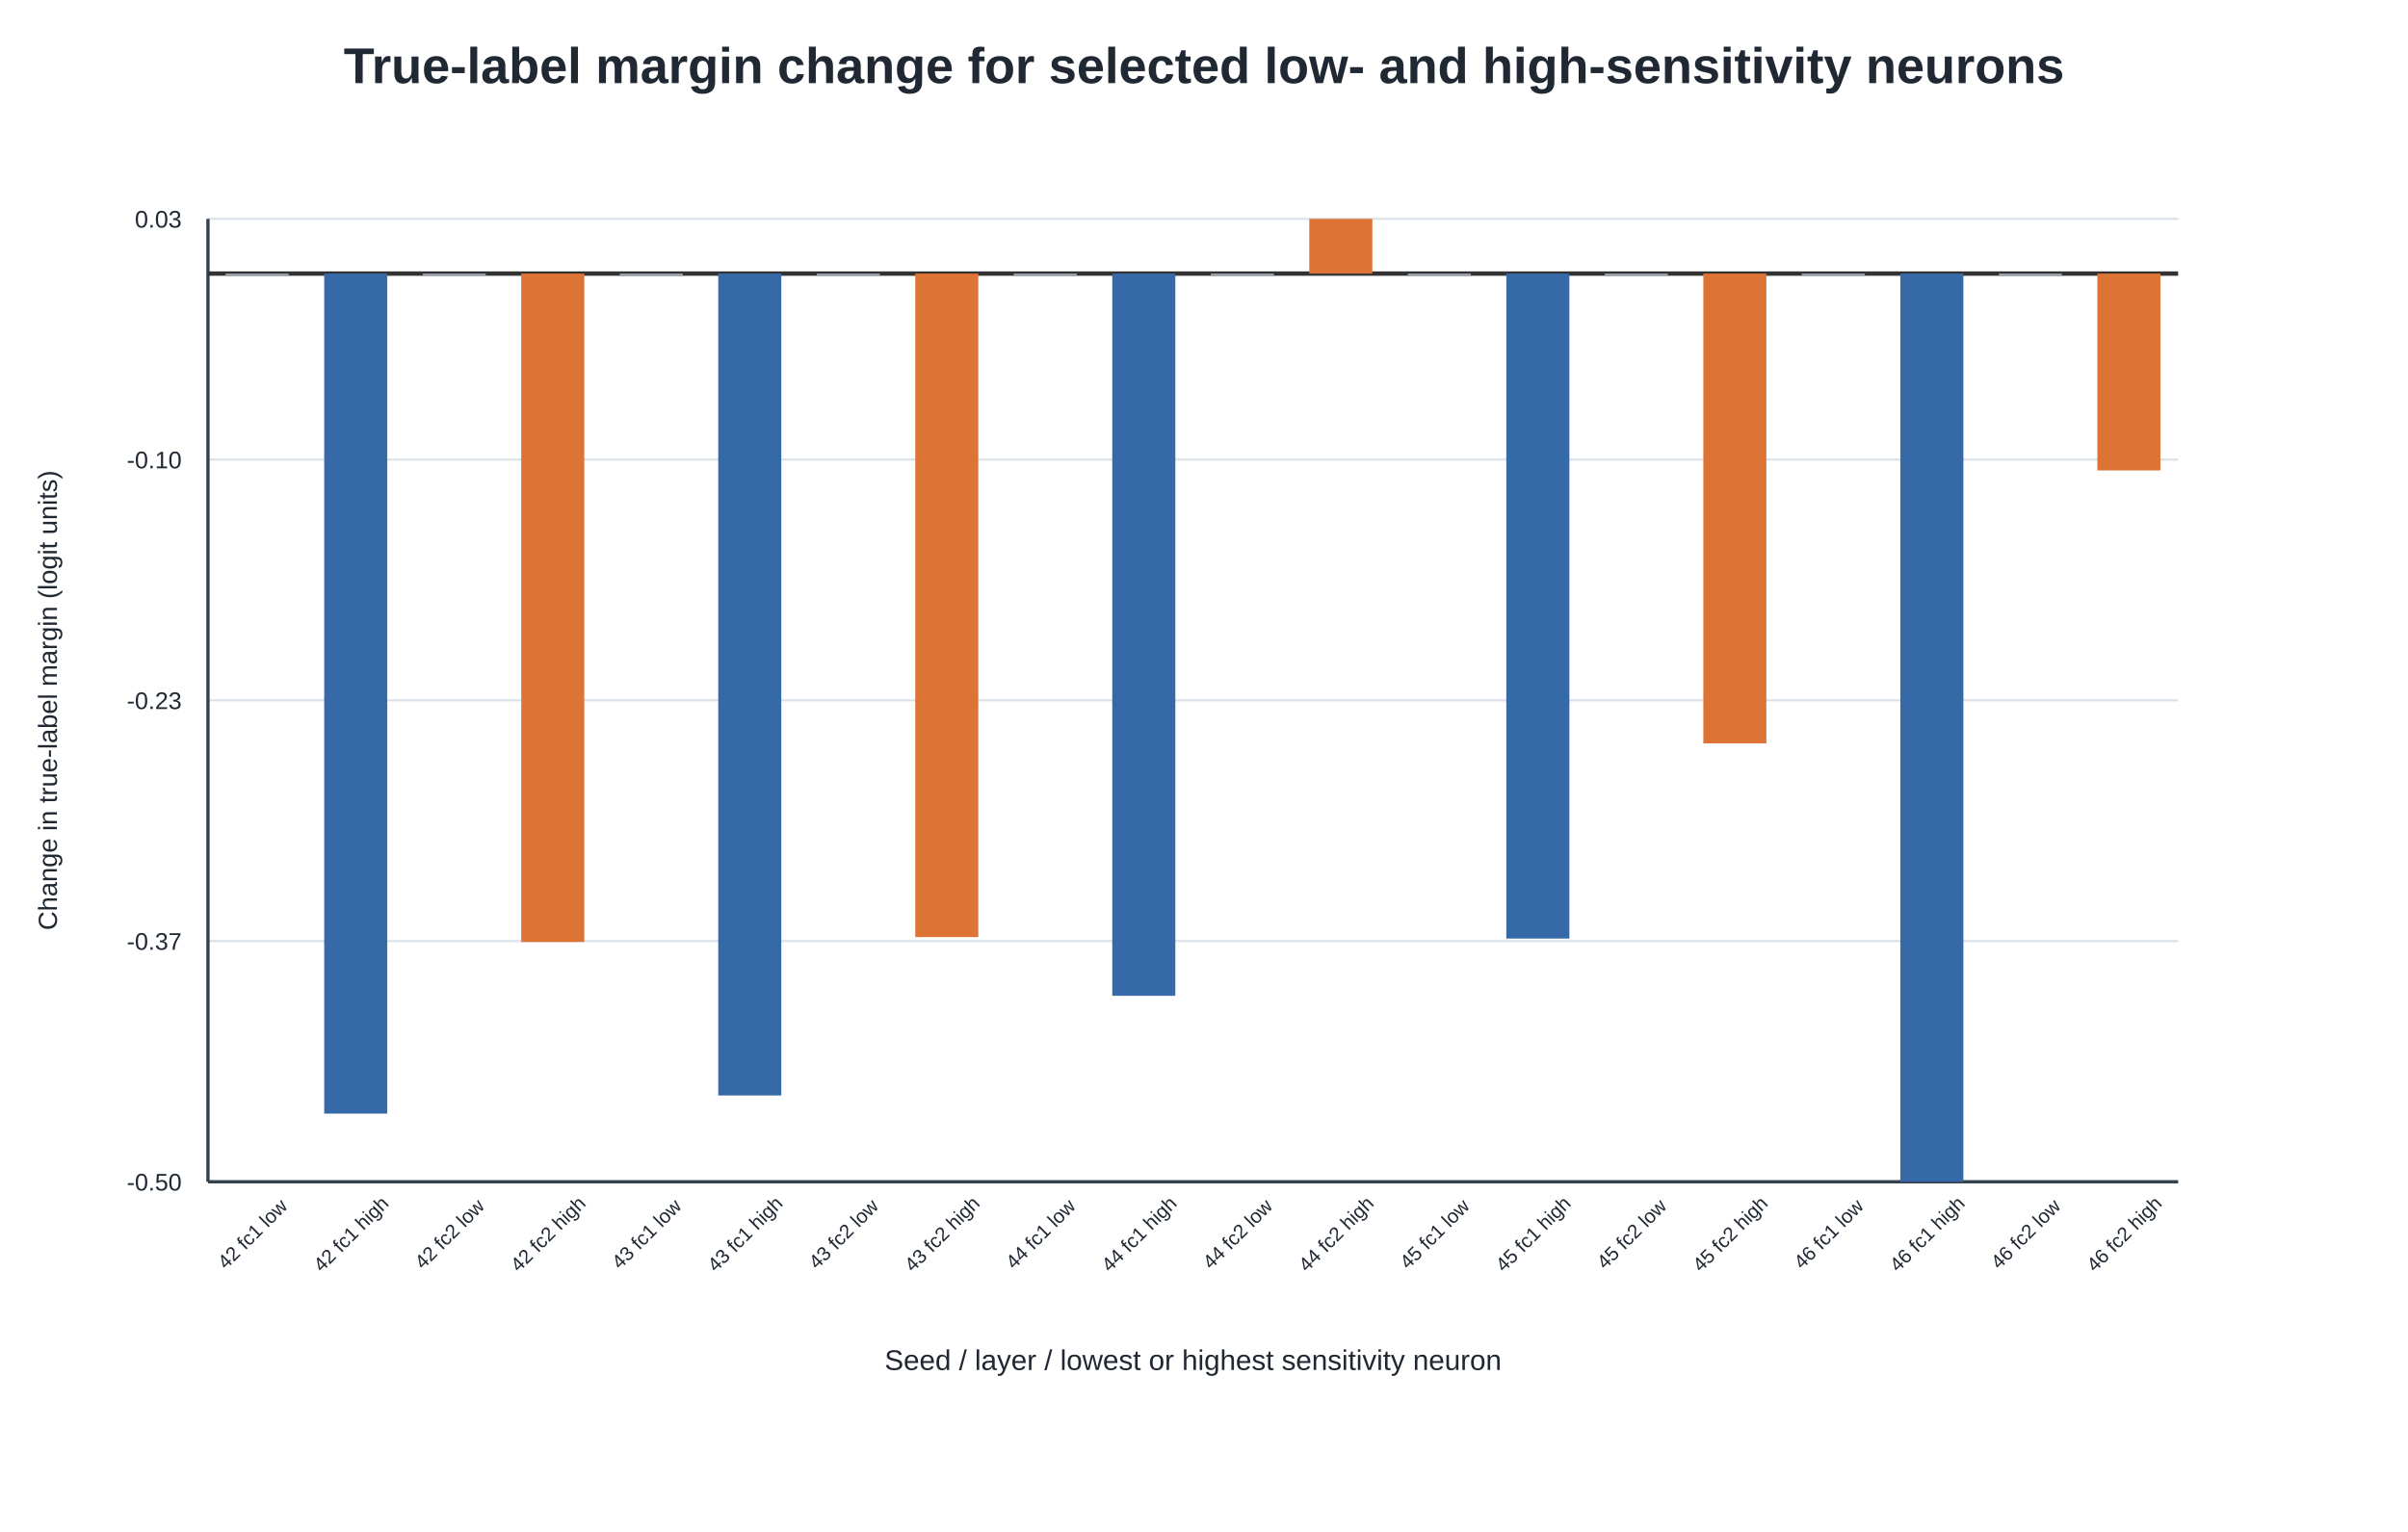
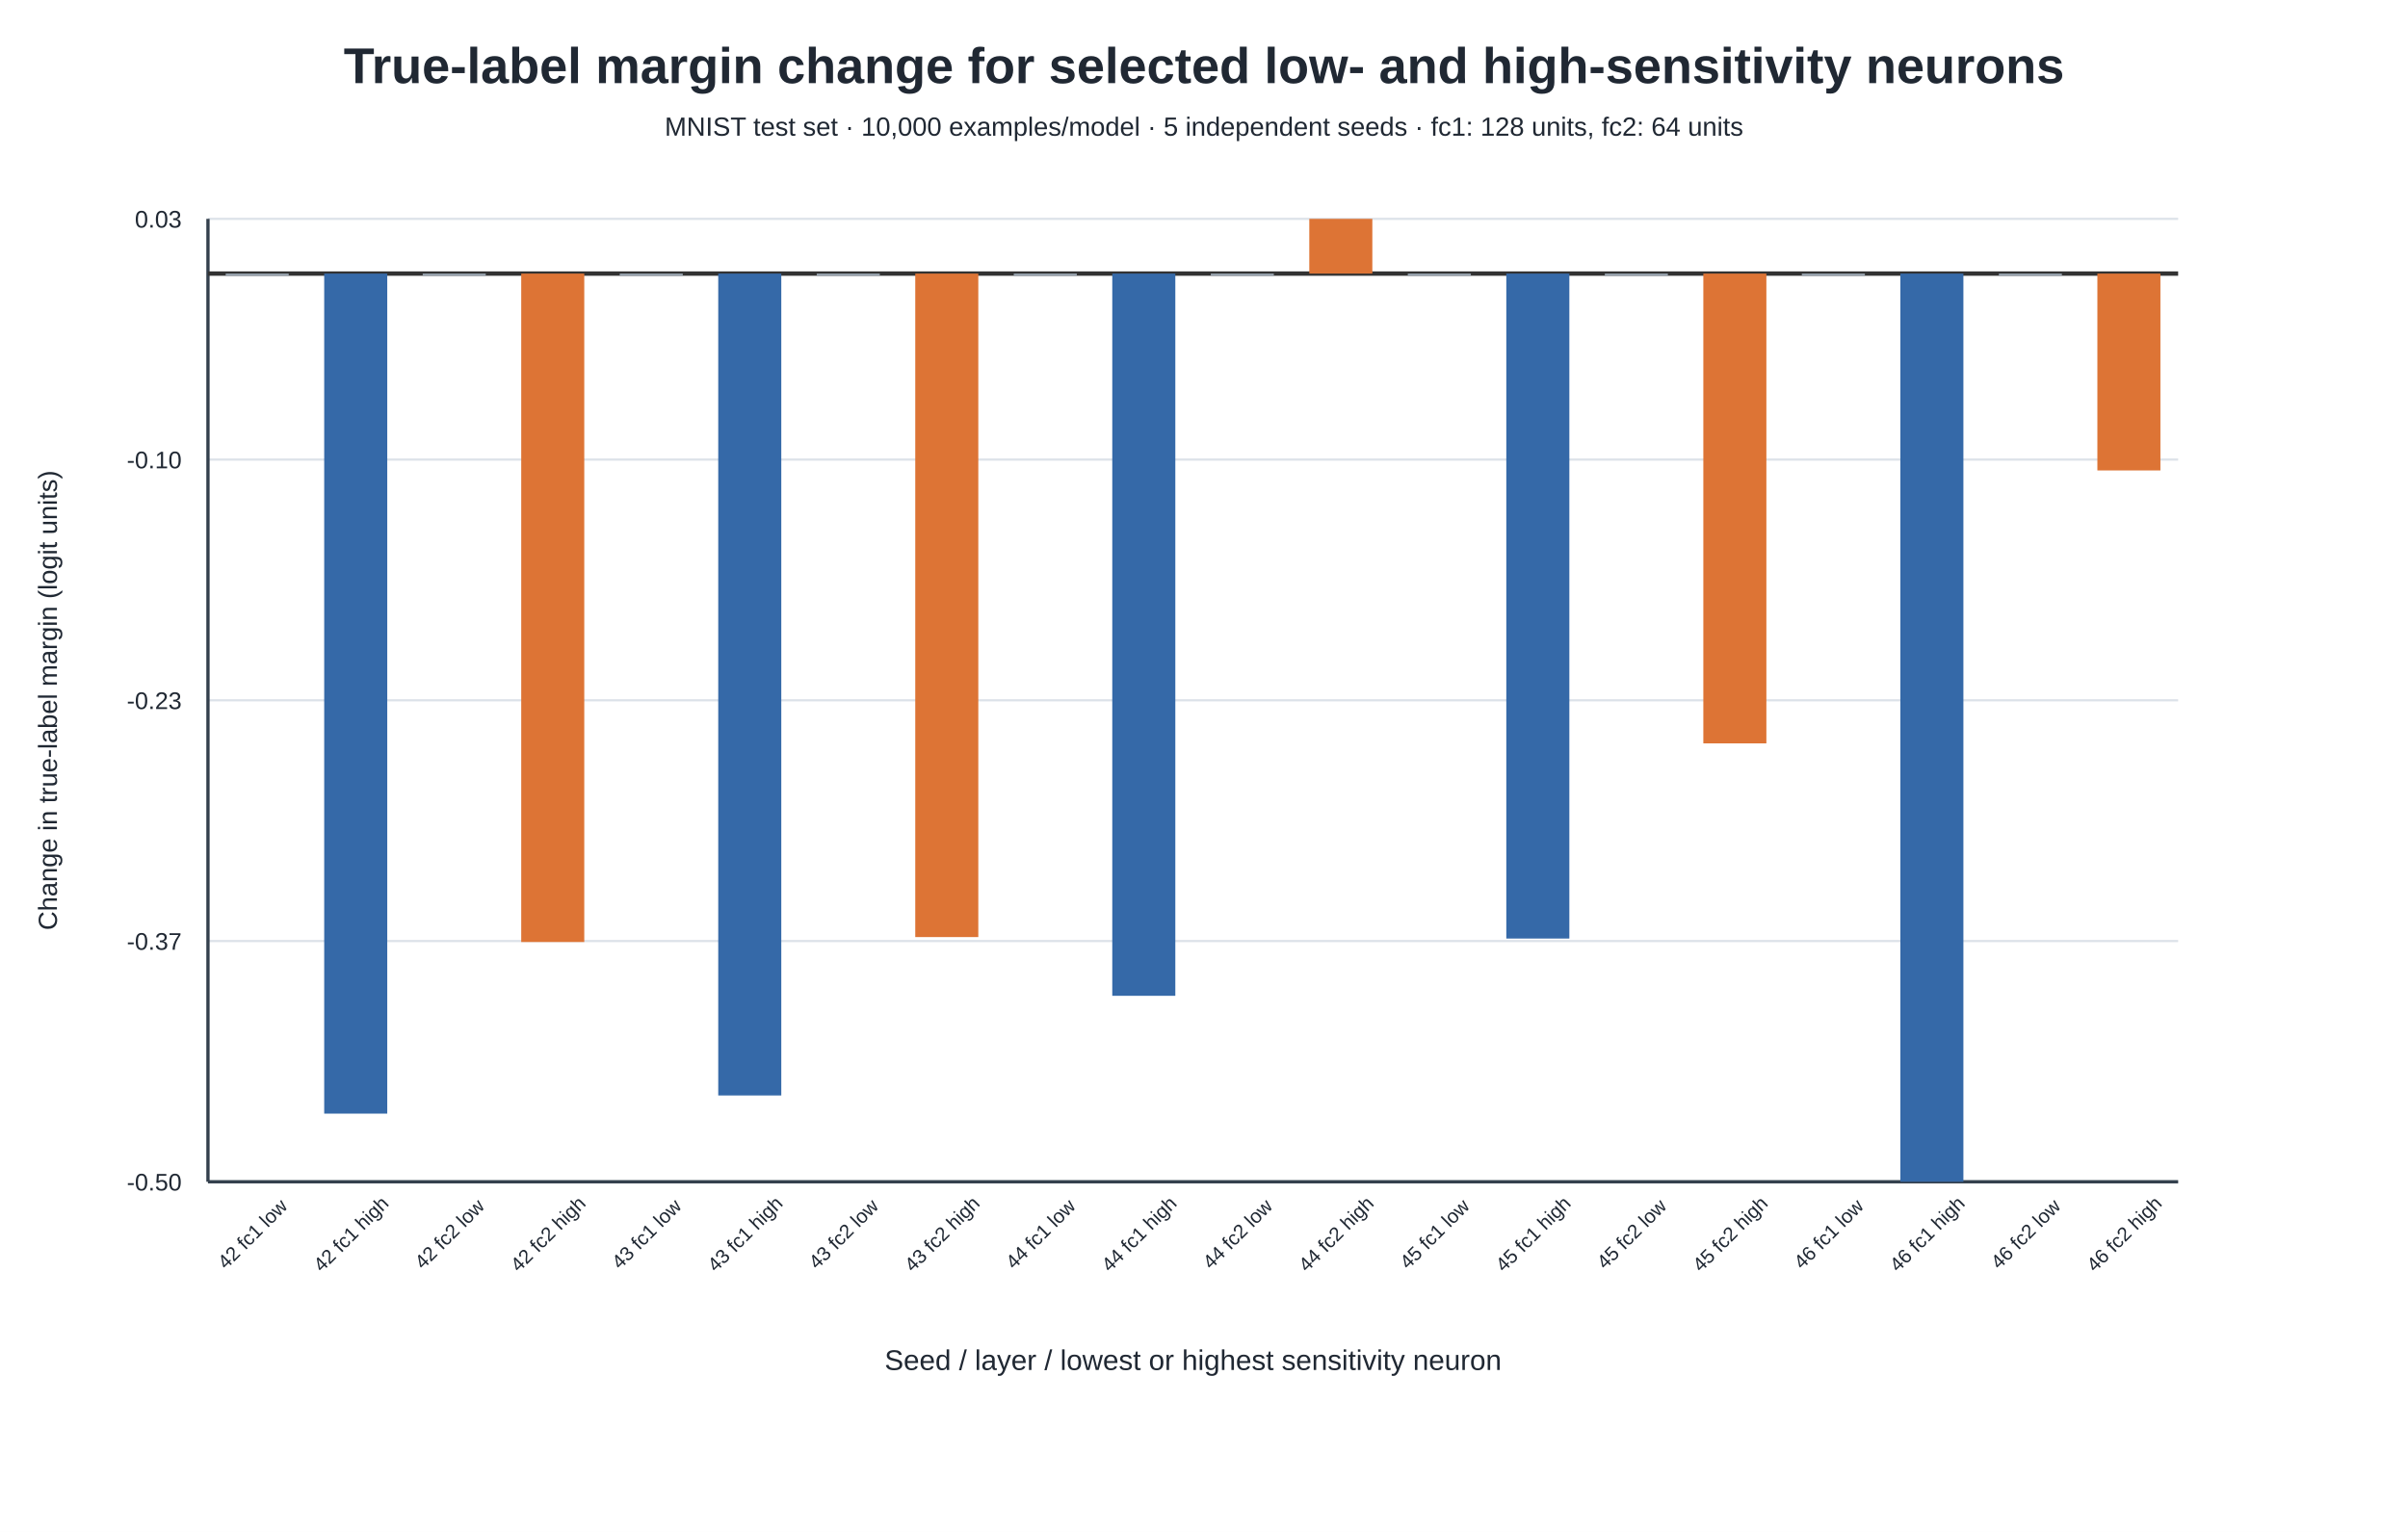
<svg xmlns="http://www.w3.org/2000/svg" width="1100" height="700" viewBox="0 0 1100 700">
  <rect width="100%" height="100%" fill="white" />
  <style>text{font-family:Arial,Helvetica,sans-serif;fill:#202833}.grid{stroke:#dce2e9;stroke-width:1}.axis{stroke:#34404d;stroke-width:1.5}</style>
  <text x="550.0" y="38.0" text-anchor="middle" font-size="23" font-weight="bold">True-label margin change for selected low- and high-sensitivity neurons</text>
+   <text x="550.0" y="62.0" text-anchor="middle" font-size="12" font-weight="normal">MNIST test set · 10,000 examples/model · 5 independent seeds · fc1: 128 units, fc2: 64 units</text>
  <line class="grid" x1="95" y1="540.0" x2="995" y2="540.0" />
  <text x="83.0" y="544.0" text-anchor="end" font-size="11" font-weight="normal">-0.50</text>
  <line class="grid" x1="95" y1="430.0" x2="995" y2="430.0" />
  <text x="83.0" y="434.0" text-anchor="end" font-size="11" font-weight="normal">-0.37</text>
  <line class="grid" x1="95" y1="320.0" x2="995" y2="320.0" />
  <text x="83.0" y="324.0" text-anchor="end" font-size="11" font-weight="normal">-0.23</text>
  <line class="grid" x1="95" y1="210.0" x2="995" y2="210.0" />
  <text x="83.0" y="214.0" text-anchor="end" font-size="11" font-weight="normal">-0.10</text>
  <line class="grid" x1="95" y1="100.0" x2="995" y2="100.0" />
  <text x="83.0" y="104.0" text-anchor="end" font-size="11" font-weight="normal">0.03</text>
  <line class="axis" x1="95" y1="540" x2="995" y2="540" />
  <line class="axis" x1="95" y1="100" x2="95" y2="540" />
  <text x="26.0" y="320.0" text-anchor="middle" font-size="12" font-weight="normal" transform="rotate(-90 26 320.0)">Change in true-label margin (logit units)</text>
  <line x1="95" y1="125.014" x2="995" y2="125.014" stroke="#333" stroke-width="2" />
  <rect x="103.1" y="125.014" width="28.8" height="1" fill="#9aa5b1" />
  <text x="117.5" y="566.0" text-anchor="middle" font-size="9" font-weight="normal" transform="rotate(-45 117.5 566)">42 fc1 low</text>
  <rect x="148.1" y="125.014" width="28.8" height="383.85" fill="#3569a8" />
  <text x="162.5" y="566.0" text-anchor="middle" font-size="9" font-weight="normal" transform="rotate(-45 162.5 566)">42 fc1 high</text>
  <rect x="193.1" y="125.014" width="28.8" height="1" fill="#9aa5b1" />
  <text x="207.5" y="566.0" text-anchor="middle" font-size="9" font-weight="normal" transform="rotate(-45 207.5 566)">42 fc2 low</text>
  <rect x="238.1" y="125.014" width="28.8" height="305.439" fill="#dd7435" />
  <text x="252.5" y="566.0" text-anchor="middle" font-size="9" font-weight="normal" transform="rotate(-45 252.5 566)">42 fc2 high</text>
  <rect x="283.1" y="125.013" width="28.8" height="1" fill="#9aa5b1" />
  <text x="297.5" y="566.0" text-anchor="middle" font-size="9" font-weight="normal" transform="rotate(-45 297.5 566)">43 fc1 low</text>
  <rect x="328.1" y="125.014" width="28.8" height="375.556" fill="#3569a8" />
  <text x="342.5" y="566.0" text-anchor="middle" font-size="9" font-weight="normal" transform="rotate(-45 342.5 566)">43 fc1 high</text>
  <rect x="373.1" y="125.013" width="28.8" height="1" fill="#9aa5b1" />
  <text x="387.5" y="566.0" text-anchor="middle" font-size="9" font-weight="normal" transform="rotate(-45 387.5 566)">43 fc2 low</text>
  <rect x="418.1" y="125.014" width="28.8" height="303.181" fill="#dd7435" />
  <text x="432.5" y="566.0" text-anchor="middle" font-size="9" font-weight="normal" transform="rotate(-45 432.5 566)">43 fc2 high</text>
  <rect x="463.1" y="125.014" width="28.8" height="1" fill="#9aa5b1" />
  <text x="477.5" y="566.0" text-anchor="middle" font-size="9" font-weight="normal" transform="rotate(-45 477.5 566)">44 fc1 low</text>
  <rect x="508.1" y="125.014" width="28.8" height="330.013" fill="#3569a8" />
  <text x="522.5" y="566.0" text-anchor="middle" font-size="9" font-weight="normal" transform="rotate(-45 522.5 566)">44 fc1 high</text>
  <rect x="553.1" y="125.014" width="28.8" height="1" fill="#9aa5b1" />
  <text x="567.5" y="566.0" text-anchor="middle" font-size="9" font-weight="normal" transform="rotate(-45 567.5 566)">44 fc2 low</text>
  <rect x="598.1" y="100.0" width="28.8" height="25.014" fill="#dd7435" />
  <text x="612.5" y="566.0" text-anchor="middle" font-size="9" font-weight="normal" transform="rotate(-45 612.5 566)">44 fc2 high</text>
  <rect x="643.1" y="125.014" width="28.8" height="1" fill="#9aa5b1" />
  <text x="657.5" y="566.0" text-anchor="middle" font-size="9" font-weight="normal" transform="rotate(-45 657.5 566)">45 fc1 low</text>
  <rect x="688.1" y="125.014" width="28.8" height="303.852" fill="#3569a8" />
  <text x="702.5" y="566.0" text-anchor="middle" font-size="9" font-weight="normal" transform="rotate(-45 702.5 566)">45 fc1 high</text>
  <rect x="733.1" y="125.014" width="28.8" height="1" fill="#9aa5b1" />
  <text x="747.5" y="566.0" text-anchor="middle" font-size="9" font-weight="normal" transform="rotate(-45 747.5 566)">45 fc2 low</text>
  <rect x="778.1" y="125.014" width="28.8" height="214.666" fill="#dd7435" />
  <text x="792.5" y="566.0" text-anchor="middle" font-size="9" font-weight="normal" transform="rotate(-45 792.5 566)">45 fc2 high</text>
  <rect x="823.1" y="125.014" width="28.8" height="1" fill="#9aa5b1" />
  <text x="837.5" y="566.0" text-anchor="middle" font-size="9" font-weight="normal" transform="rotate(-45 837.5 566)">46 fc1 low</text>
  <rect x="868.1" y="125.014" width="28.8" height="414.986" fill="#3569a8" />
  <text x="882.5" y="566.0" text-anchor="middle" font-size="9" font-weight="normal" transform="rotate(-45 882.5 566)">46 fc1 high</text>
  <rect x="913.1" y="125.014" width="28.8" height="1" fill="#9aa5b1" />
  <text x="927.5" y="566.0" text-anchor="middle" font-size="9" font-weight="normal" transform="rotate(-45 927.5 566)">46 fc2 low</text>
  <rect x="958.1" y="125.014" width="28.8" height="89.952" fill="#dd7435" />
  <text x="972.5" y="566.0" text-anchor="middle" font-size="9" font-weight="normal" transform="rotate(-45 972.5 566)">46 fc2 high</text>
  <text x="545.0" y="626.0" text-anchor="middle" font-size="13" font-weight="normal">Seed / layer / lowest or highest sensitivity neuron</text>
</svg>
